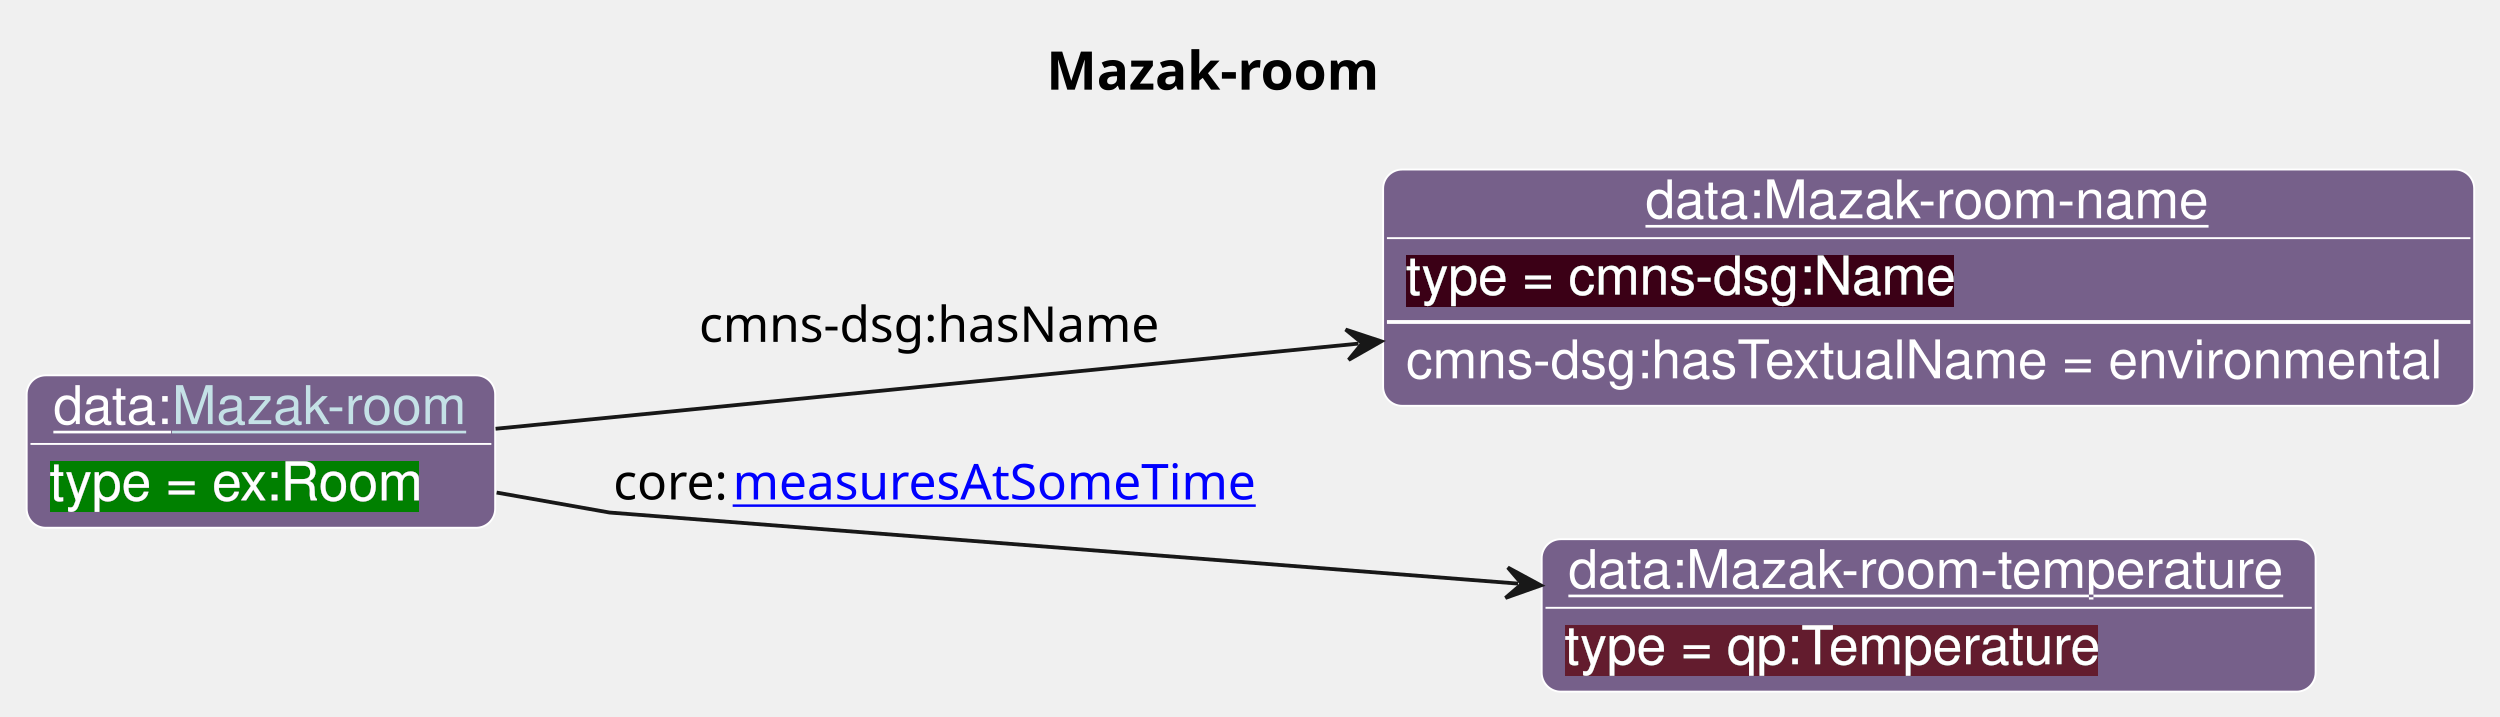
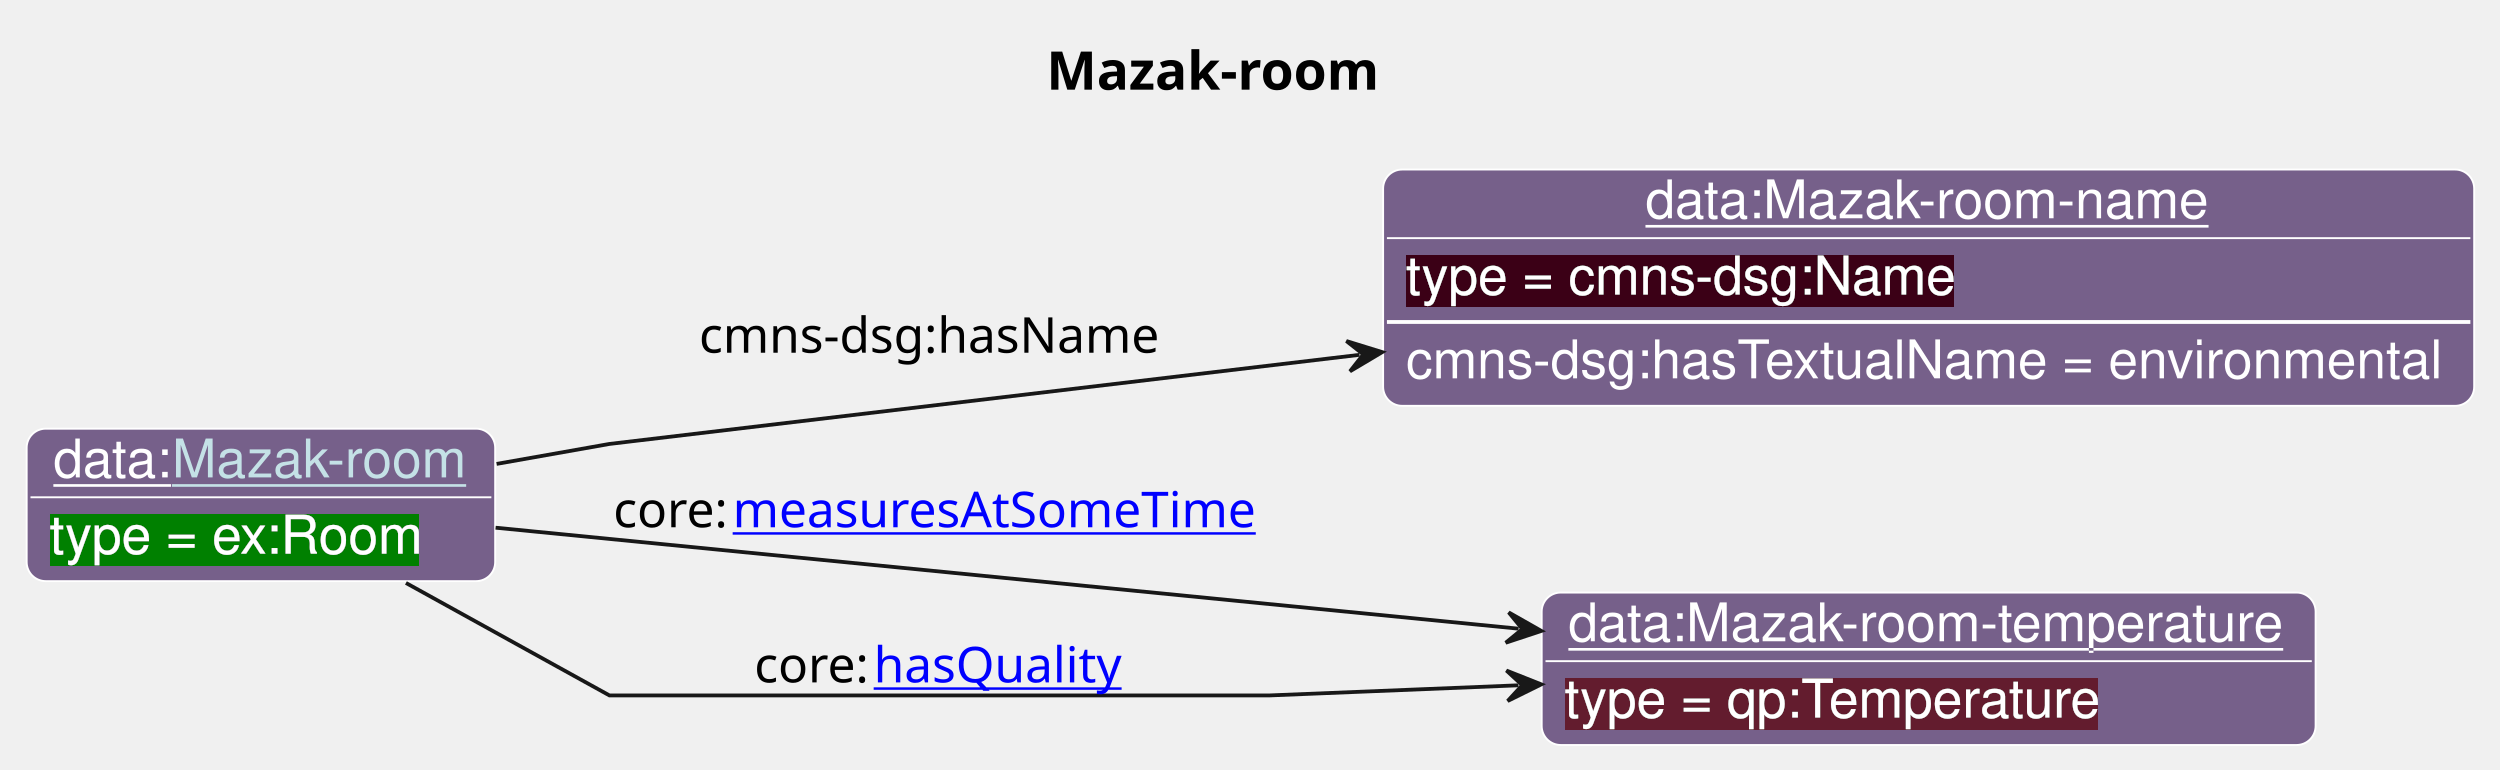
- <svg xmlns="http://www.w3.org/2000/svg" xmlns:xlink="http://www.w3.org/1999/xlink" contentStyleType="text/css" data-diagram-type="CLASS" height="188px" preserveAspectRatio="none" style="width:656px;height:188px;background:#FFFFFF;" version="1.1" viewBox="0 0 656 188" width="656px" zoomAndPan="magnify">
+ <svg xmlns="http://www.w3.org/2000/svg" xmlns:xlink="http://www.w3.org/1999/xlink" contentStyleType="text/css" data-diagram-type="CLASS" height="202px" preserveAspectRatio="none" style="width:656px;height:202px;background:#FFFFFF;" version="1.1" viewBox="0 0 656 202" width="656px" zoomAndPan="magnify">
  <defs>
-     <filter height="1" id="b1j0wfhvwqenxn0" width="1" x="0" y="0">
+     <filter height="1" id="b101i9w4p1x0610" width="1" x="0" y="0">
      <feFlood flood-color="#008000" result="flood" />
      <feComposite in="SourceGraphic" in2="flood" operator="over" />
    </filter>
-     <filter height="1" id="b1j0wfhvwqenxn1" width="1" x="0" y="0">
+     <filter height="1" id="b101i9w4p1x0611" width="1" x="0" y="0">
      <feFlood flood-color="#3A0519" result="flood" />
      <feComposite in="SourceGraphic" in2="flood" operator="over" />
    </filter>
-     <filter height="1" id="b1j0wfhvwqenxn2" width="1" x="0" y="0">
+     <filter height="1" id="b101i9w4p1x0612" width="1" x="0" y="0">
      <feFlood flood-color="#641B2E" result="flood" />
      <feComposite in="SourceGraphic" in2="flood" operator="over" />
    </filter>
  </defs>
  <g>
    <text fill="#000000" font-family="sans-serif" font-size="14" font-weight="bold" lengthAdjust="spacing" textLength="93.064" x="274.579" y="23.535">Mazak-room</text>
    <g class="entity" data-entity="o1" data-source-line="131" data-uid="ent0002" id="entity_o1">
-       <rect fill="#76608A" height="40" rx="5" ry="5" style="stroke:#FFFFFF;stroke-width:0.5;" width="122.931" x="7" y="98.488" />
-       <text fill="#FFFFFF" font-family="Helvetica" font-size="14" lengthAdjust="spacing" text-decoration="underline" textLength="31.138" x="14" y="111.269">data:</text>
+       <rect fill="#76608A" height="40" rx="5" ry="5" style="stroke:#FFFFFF;stroke-width:0.5;" width="122.931" x="7" y="112.488" />
+       <text fill="#FFFFFF" font-family="Helvetica" font-size="14" lengthAdjust="spacing" text-decoration="underline" textLength="31.138" x="14" y="125.269">data:</text>
      <a href="./Mazak-room.html" target="_top" title="./Mazak-room.html" xlink:actuate="onRequest" xlink:href="./Mazak-room.html" xlink:show="new" xlink:title="./Mazak-room.html" xlink:type="simple">
-         <text fill="#C4E1E6" font-family="Helvetica" font-size="14" lengthAdjust="spacing" text-decoration="underline" textLength="77.793" x="45.138" y="111.269">Mazak-room</text>
+         <text fill="#C4E1E6" font-family="Helvetica" font-size="14" lengthAdjust="spacing" text-decoration="underline" textLength="77.793" x="45.138" y="125.269">Mazak-room</text>
      </a>
-       <line style="stroke:#FFFFFF;stroke-width:0.5;" x1="8" x2="128.931" y1="116.488" y2="116.488" />
-       <text fill="#FFFFFF" filter="url(#b1j0wfhvwqenxn0)" font-family="Helvetica" font-size="14" lengthAdjust="spacing" textLength="98.438" x="13" y="131.269">type = ex:Room</text>
+       <line style="stroke:#FFFFFF;stroke-width:0.5;" x1="8" x2="128.931" y1="130.488" y2="130.488" />
+       <text fill="#FFFFFF" filter="url(#b101i9w4p1x0610)" font-family="Helvetica" font-size="14" lengthAdjust="spacing" textLength="98.438" x="13" y="145.269">type = ex:Room</text>
    </g>
    <g class="entity" data-entity="o2" data-source-line="131" data-uid="ent0003" id="entity_o2">
      <rect fill="#76608A" height="62" rx="5" ry="5" style="stroke:#FFFFFF;stroke-width:0.5;" width="286.292" x="362.93" y="44.488" />
      <text fill="#FFFFFF" font-family="Helvetica" font-size="14" lengthAdjust="spacing" text-decoration="underline" textLength="148.613" x="431.769" y="57.269">data:Mazak-room-name</text>
      <line style="stroke:#FFFFFF;stroke-width:0.5;" x1="363.93" x2="648.222" y1="62.488" y2="62.488" />
-       <text fill="#FFFFFF" filter="url(#b1j0wfhvwqenxn1)" font-family="Helvetica" font-size="14" lengthAdjust="spacing" textLength="144.334" x="368.93" y="77.269">type = cmns-dsg:Name</text>
+       <text fill="#FFFFFF" filter="url(#b101i9w4p1x0611)" font-family="Helvetica" font-size="14" lengthAdjust="spacing" textLength="144.334" x="368.93" y="77.269">type = cmns-dsg:Name</text>
      <line style="stroke:#FFFFFF;stroke-width:1;" x1="363.93" x2="648.222" y1="84.488" y2="84.488" />
      <text fill="#FFFFFF" font-family="Helvetica" font-size="14" lengthAdjust="spacing" textLength="274.292" x="368.93" y="99.269">cmns-dsg:hasTextualName = environmental</text>
    </g>
    <g class="entity" data-entity="o3" data-source-line="131" data-uid="ent0004" id="entity_o3">
-       <rect fill="#76608A" height="40" rx="5" ry="5" style="stroke:#FFFFFF;stroke-width:0.5;" width="203.075" x="404.54" y="141.488" />
-       <text fill="#FFFFFF" font-family="Helvetica" font-size="14" lengthAdjust="spacing" text-decoration="underline" textLength="189.075" x="411.54" y="154.269">data:Mazak-room-temperature</text>
-       <line style="stroke:#FFFFFF;stroke-width:0.5;" x1="405.54" x2="606.615" y1="159.488" y2="159.488" />
-       <text fill="#FFFFFF" filter="url(#b1j0wfhvwqenxn2)" font-family="Helvetica" font-size="14" lengthAdjust="spacing" textLength="142.023" x="410.54" y="174.269">type = qp:Temperature</text>
+       <rect fill="#76608A" height="40" rx="5" ry="5" style="stroke:#FFFFFF;stroke-width:0.5;" width="203.075" x="404.54" y="155.488" />
+       <text fill="#FFFFFF" font-family="Helvetica" font-size="14" lengthAdjust="spacing" text-decoration="underline" textLength="189.075" x="411.54" y="168.269">data:Mazak-room-temperature</text>
+       <line style="stroke:#FFFFFF;stroke-width:0.5;" x1="405.54" x2="606.615" y1="173.488" y2="173.488" />
+       <text fill="#FFFFFF" filter="url(#b101i9w4p1x0612)" font-family="Helvetica" font-size="14" lengthAdjust="spacing" textLength="142.023" x="410.54" y="188.269">type = qp:Temperature</text>
    </g>
    <g class="link" data-entity-1="o1" data-entity-2="o2" data-source-line="195" data-uid="lnk5" id="link_o1_o2">
-       <path codeLine="195" d="M130.04,112.508 C189.88,106.598 277.669,97.938 356.469,90.158" fill="none" id="o1-to-o2" style="stroke:#181818;stroke-width:1;" />
-       <polygon fill="#181818" points="362.44,89.568,353.091,86.472,357.464,90.059,353.877,94.433,362.44,89.568" style="stroke:#181818;stroke-width:1;" />
-       <text fill="#000000" font-family="sans-serif" font-size="13" lengthAdjust="spacing" textLength="126.077" x="183.43" y="89.707">cmns-dsg:hasName</text>
+       <path codeLine="195" d="M130.31,121.728 C146.67,118.828 159.93,116.488 159.93,116.488 C159.93,116.488 261.672,104.406 356.742,93.106" fill="none" id="o1-to-o2" style="stroke:#181818;stroke-width:1;" />
+       <polygon fill="#181818" points="362.7,92.398,353.291,89.489,357.735,92.988,354.235,97.433,362.7,92.398" style="stroke:#181818;stroke-width:1;" />
+       <text fill="#000000" font-family="sans-serif" font-size="13" lengthAdjust="spacing" textLength="126.077" x="183.43" y="92.557">cmns-dsg:hasName</text>
    </g>
    <g class="link" data-entity-1="o1" data-entity-2="o3" data-source-line="195" data-uid="lnk6" id="link_o1_o3">
-       <path codeLine="195" d="M130.31,129.248 C146.67,132.148 159.93,134.488 159.93,134.488 C159.93,134.488 296.458,145.17 398.338,153.14" fill="none" id="o1-to-o3" style="stroke:#181818;stroke-width:1;" />
-       <polygon fill="#181818" points="404.32,153.608,395.659,148.918,399.335,153.218,395.035,156.894,404.32,153.608" style="stroke:#181818;stroke-width:1;" />
-       <text fill="#000000" font-family="sans-serif" font-size="13" lengthAdjust="spacing" textLength="31.319" x="160.93" y="131.057">core:</text>
+       <path codeLine="195" d="M130.04,138.468 C200.99,145.468 313.629,156.589 398.479,164.969" fill="none" id="o1-to-o3" style="stroke:#181818;stroke-width:1;" />
+       <polygon fill="#181818" points="404.45,165.558,395.887,160.693,399.474,165.067,395.1,168.654,404.45,165.558" style="stroke:#181818;stroke-width:1;" />
+       <text fill="#000000" font-family="sans-serif" font-size="13" lengthAdjust="spacing" textLength="31.319" x="160.93" y="138.347">core:</text>
      <a href="https://spec.industrialontologies.org/ontology/core/Core/measuresAtSomeTime" target="_top" title="https://spec.industrialontologies.org/ontology/core/Core/measuresAtSomeTime" xlink:actuate="onRequest" xlink:href="https://spec.industrialontologies.org/ontology/core/Core/measuresAtSomeTime" xlink:show="new" xlink:title="https://spec.industrialontologies.org/ontology/core/Core/measuresAtSomeTime" xlink:type="simple">
-         <text fill="#0000FF" font-family="sans-serif" font-size="13" lengthAdjust="spacing" text-decoration="underline" textLength="139.998" x="192.249" y="131.057">measuresAtSomeTime</text>
+         <text fill="#0000FF" font-family="sans-serif" font-size="13" lengthAdjust="spacing" text-decoration="underline" textLength="139.998" x="192.249" y="138.347">measuresAtSomeTime</text>
+       </a>
+     </g>
+     <g class="link" data-entity-1="o1" data-entity-2="o3" data-source-line="195" data-uid="lnk7" id="link_o1_o3">
+       <path codeLine="195" d="M106.52,152.968 C131.51,166.778 159.93,182.488 159.93,182.488 C159.93,182.488 332.93,182.488 332.93,182.488 C332.93,182.488 360.775,181.352 398.445,179.822" fill="none" id="o1-to-o3-1" style="stroke:#181818;stroke-width:1;" />
+       <polygon fill="#181818" points="404.44,179.578,395.285,175.947,399.444,179.781,395.61,183.94,404.44,179.578" style="stroke:#181818;stroke-width:1;" />
+       <text fill="#000000" font-family="sans-serif" font-size="13" lengthAdjust="spacing" textLength="31.319" x="197.93" y="179.057">core:</text>
+       <a href="https://spec.industrialontologies.org/ontology/core/Core/hasQuality" target="_top" title="https://spec.industrialontologies.org/ontology/core/Core/hasQuality" xlink:actuate="onRequest" xlink:href="https://spec.industrialontologies.org/ontology/core/Core/hasQuality" xlink:show="new" xlink:title="https://spec.industrialontologies.org/ontology/core/Core/hasQuality" xlink:type="simple">
+         <text fill="#0000FF" font-family="sans-serif" font-size="13" lengthAdjust="spacing" text-decoration="underline" textLength="66.39" x="229.249" y="179.057">hasQuality</text>
      </a>
    </g>
  </g>
</svg>
